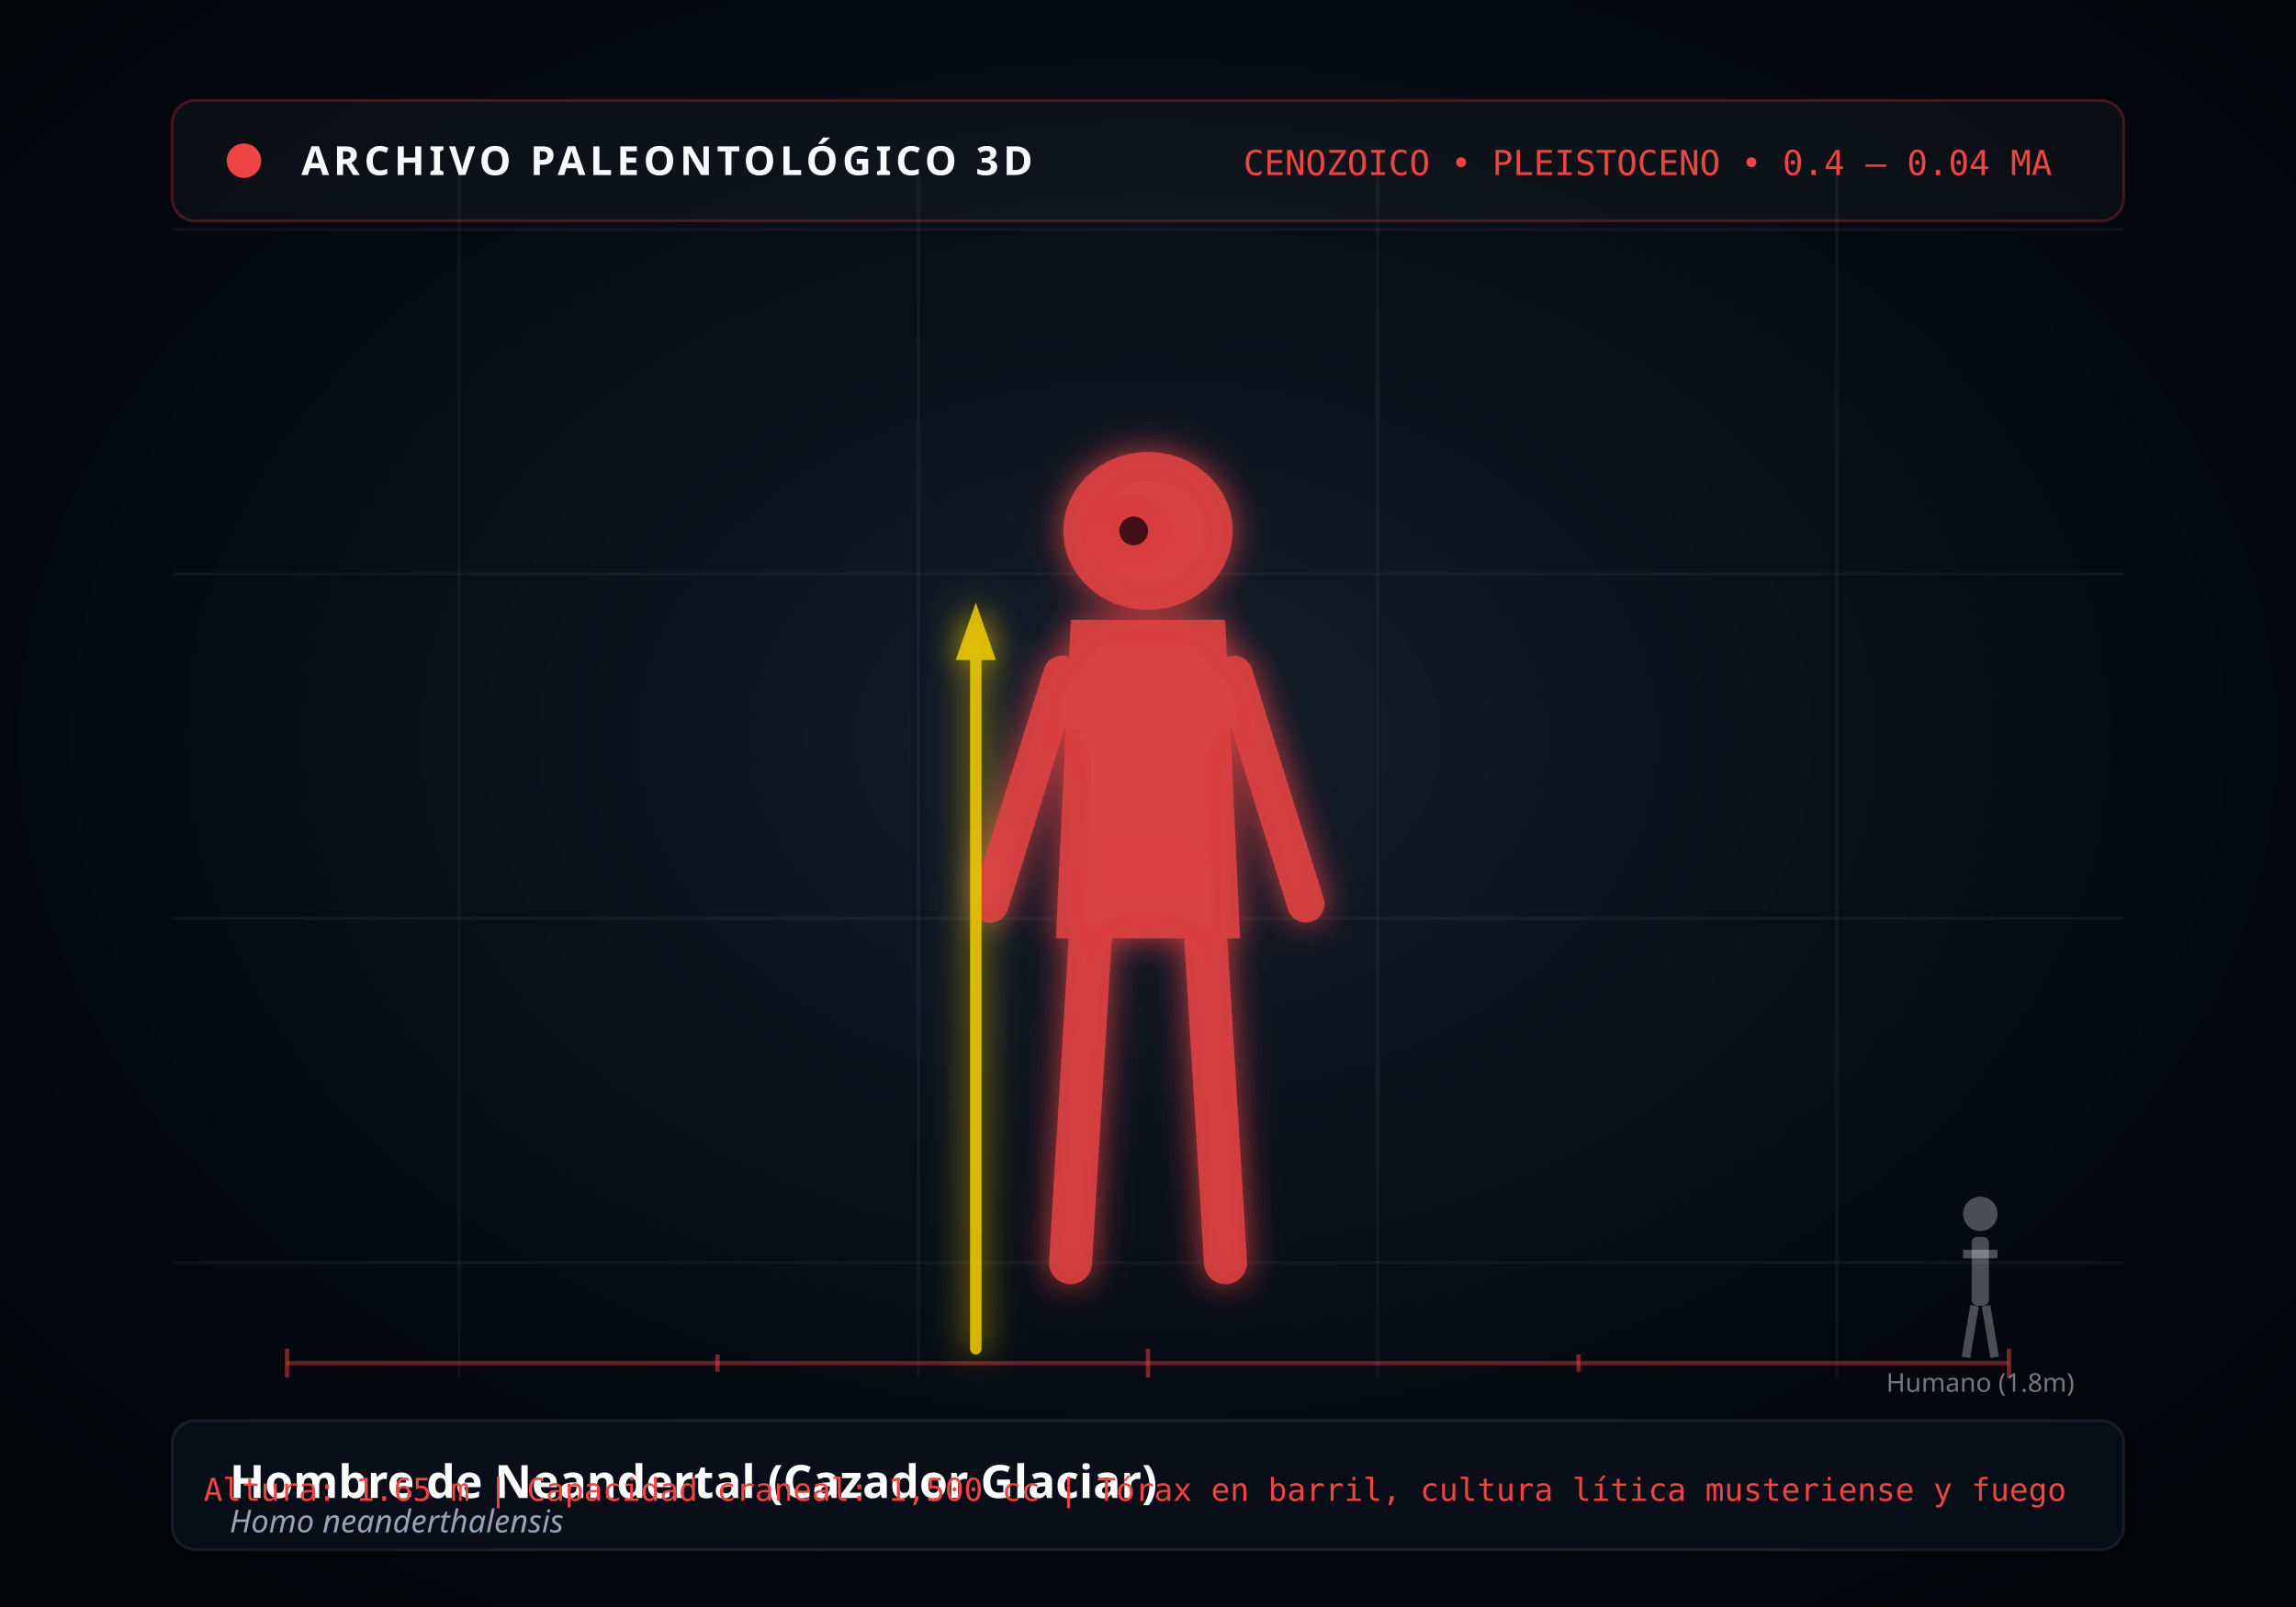
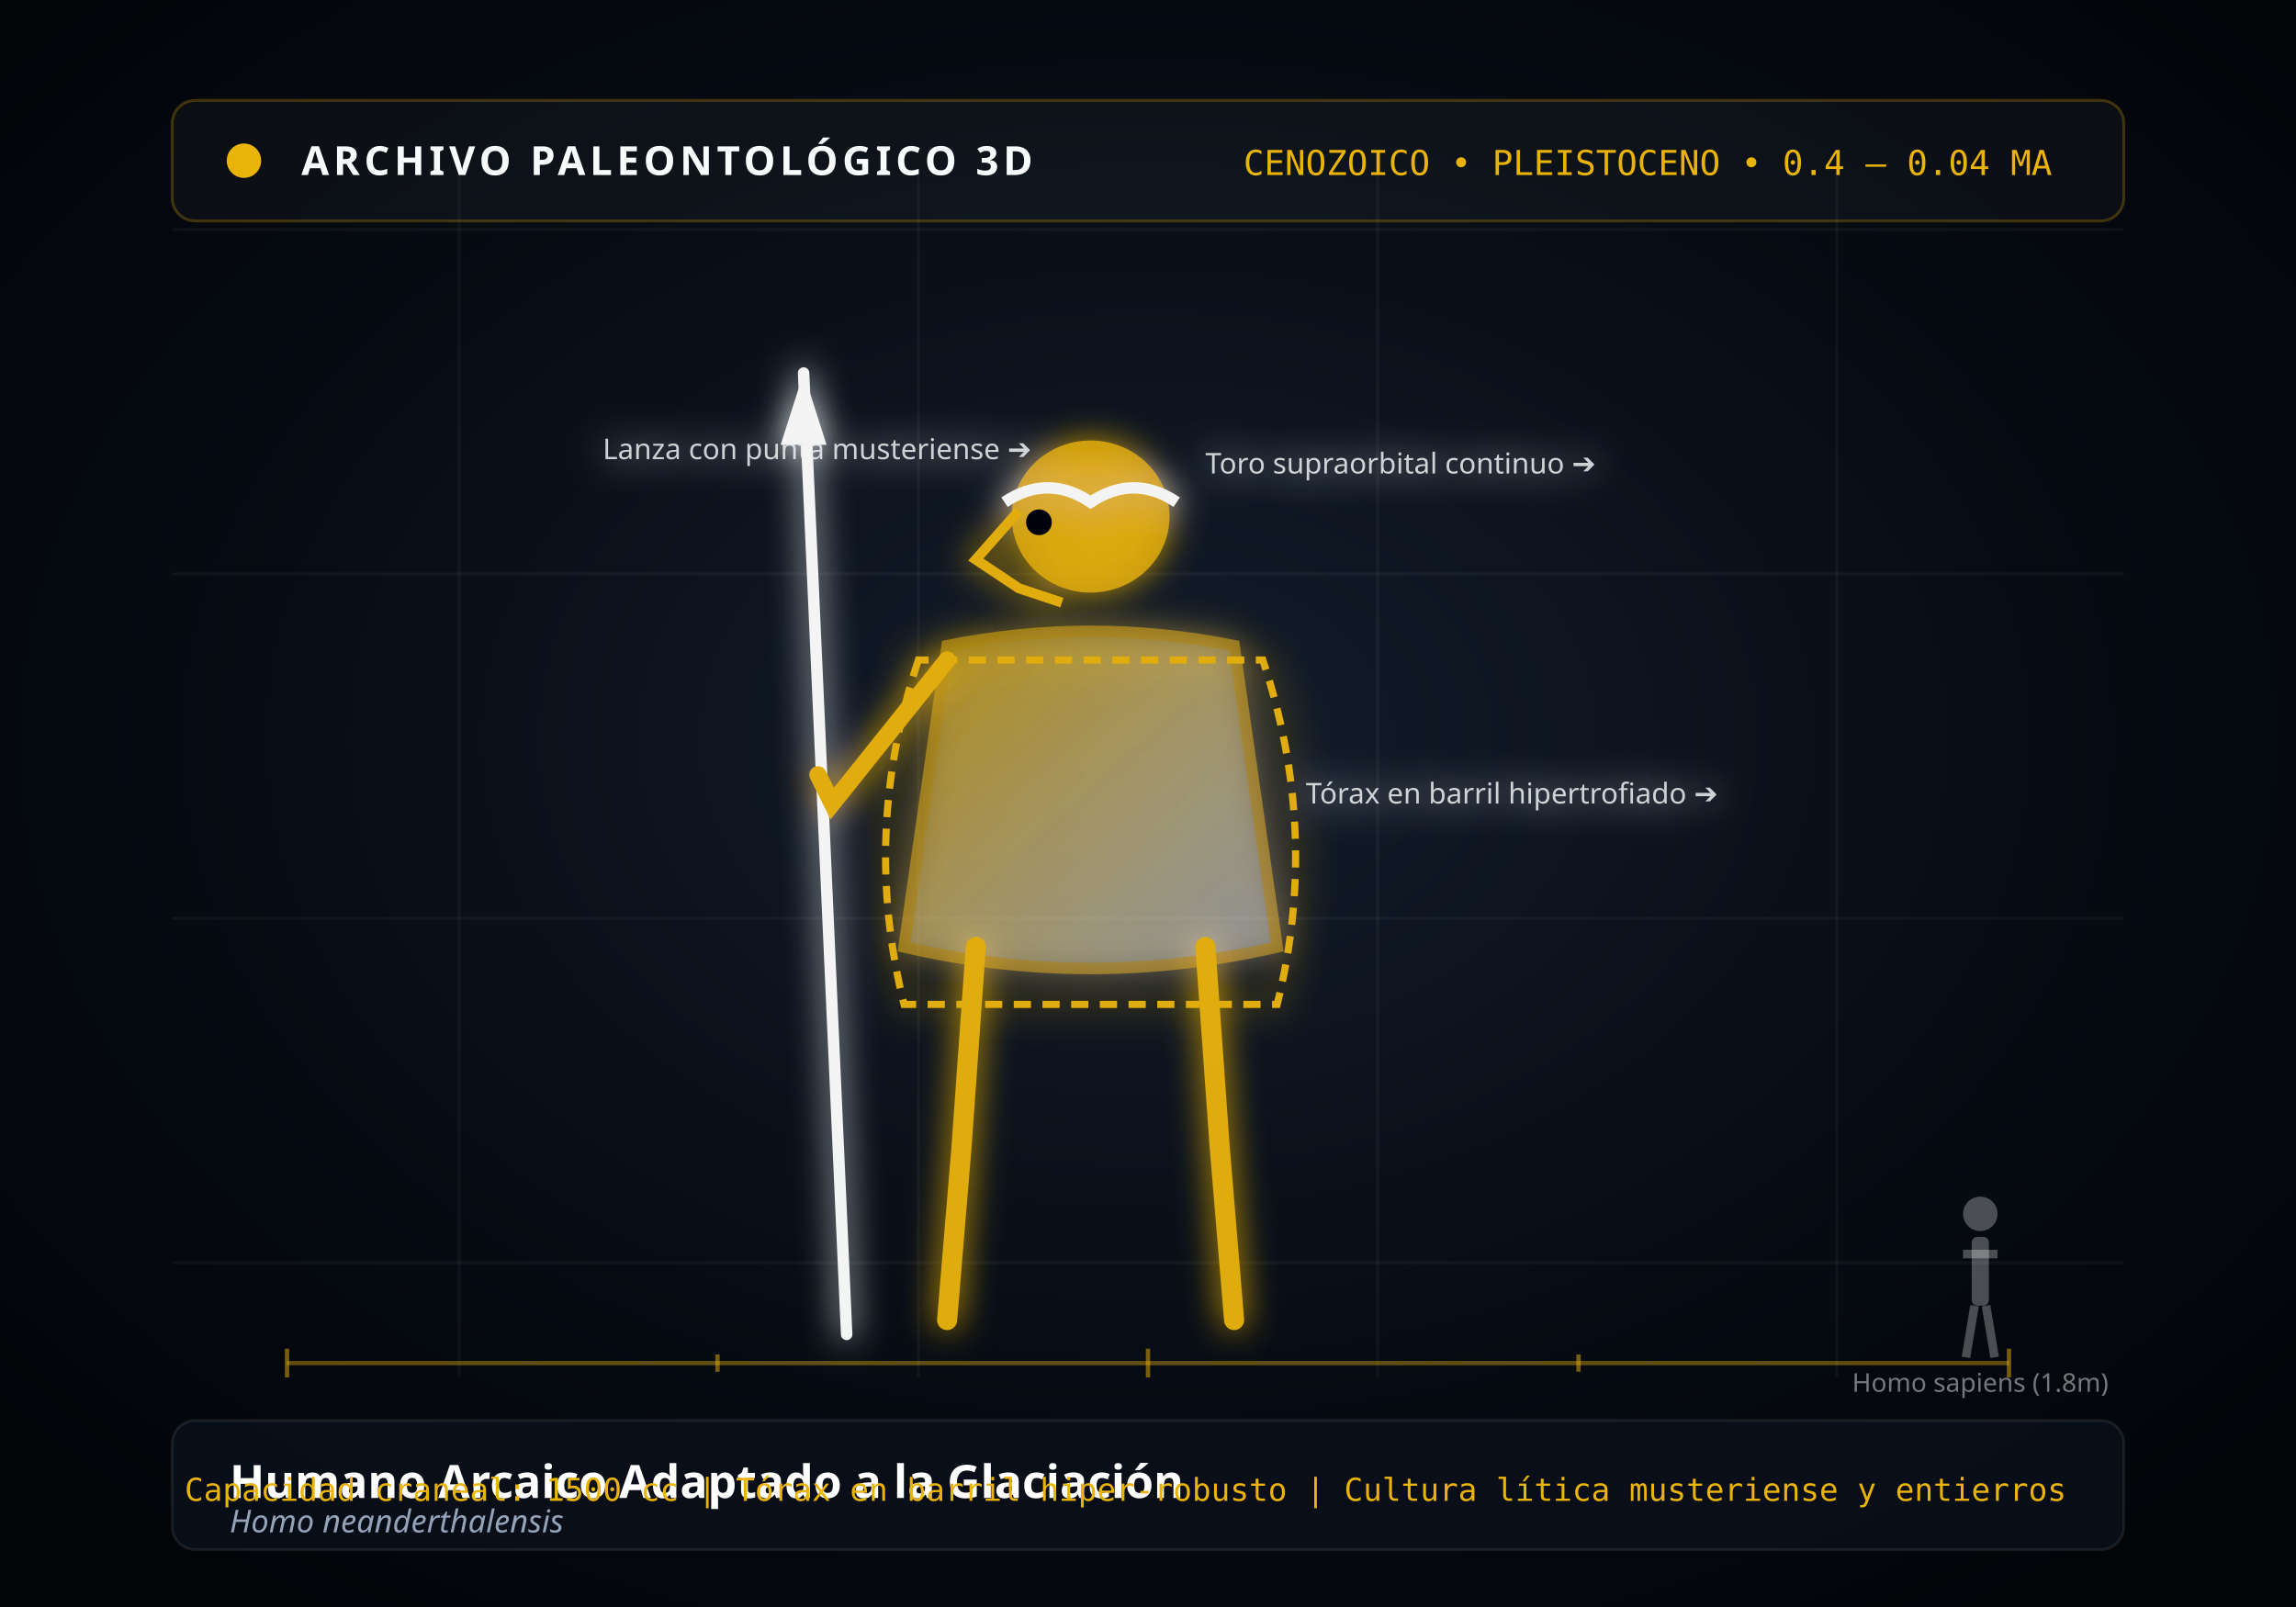
<svg xmlns="http://www.w3.org/2000/svg" viewBox="0 0 800 560" width="800" height="560">
  <defs>
    <radialGradient id="bgGrad_homo_neanderthalensis" cx="50%" cy="46%" r="65%">
      <stop offset="0%" stop-color="#141d2c" stop-opacity="1" />
      <stop offset="60%" stop-color="#070c14" stop-opacity="1" />
      <stop offset="100%" stop-color="#020408" stop-opacity="1" />
    </radialGradient>
    <linearGradient id="themeGrad_homo_neanderthalensis" x1="0%" y1="0%" x2="100%" y2="100%">
-       <stop offset="0%" stop-color="#ef4444" stop-opacity="0.95" />
+       <stop offset="0%" stop-color="#eab308" stop-opacity="0.95" />
      <stop offset="100%" stop-color="#ffffff" stop-opacity="0.6" />
    </linearGradient>
    <filter id="glow_homo_neanderthalensis" x="-20%" y="-20%" width="140%" height="140%">
      <feGaussianBlur stdDeviation="6" result="blur" />
      <feComposite in="SourceGraphic" in2="blur" operator="over" />
    </filter>
  </defs>
  <rect width="800" height="560" fill="url(#bgGrad_homo_neanderthalensis)" />
  <g stroke="rgba(255, 255, 255, 0.04)" stroke-width="1">
    <line x1="60" y1="80" x2="740" y2="80" />
    <line x1="60" y1="200" x2="740" y2="200" />
    <line x1="60" y1="320" x2="740" y2="320" />
    <line x1="60" y1="440" x2="740" y2="440" />
    <line x1="160" y1="60" x2="160" y2="480" />
    <line x1="320" y1="60" x2="320" y2="480" />
    <line x1="480" y1="60" x2="480" y2="480" />
    <line x1="640" y1="60" x2="640" y2="480" />
  </g>
-   <rect x="60" y="35" width="680" height="42" rx="8" fill="rgba(255, 255, 255, 0.03)" stroke="#ef4444" stroke-opacity="0.25" />
-   <circle cx="85" cy="56" r="6" fill="#ef4444" />
+   <rect x="60" y="35" width="680" height="42" rx="8" fill="rgba(255, 255, 255, 0.03)" stroke="#eab308" stroke-opacity="0.25" />
+   <circle cx="85" cy="56" r="6" fill="#eab308" />
  <text x="105" y="61" fill="#f8fafc" font-family="'Space Grotesk', 'Outfit', sans-serif" font-weight="700" font-size="14" letter-spacing="1.5">ARCHIVO PALEONTOLÓGICO 3D</text>
-   <text x="715" y="61" fill="#ef4444" font-family="'JetBrains Mono', monospace" font-size="12" text-anchor="end">CENOZOICO • PLEISTOCENO • 0.4 – 0.04 MA</text>
-   <g transform="translate(0, 10)" color="#ef4444" filter="url(#glow_homo_neanderthalensis)" opacity="0.92">
-     <g transform="translate(355, 140)" fill="currentColor" opacity="0.88">
-       <ellipse cx="45" cy="35" rx="28" ry="26" stroke="currentColor" stroke-width="3" />
-       <path d="M 20 68 L 70 68 L 75 175 L 15 175 Z" stroke="currentColor" stroke-width="4" />
-       <line x1="15" y1="85" x2="-10" y2="165" stroke="currentColor" stroke-width="13" stroke-linecap="round" />
-       <line x1="75" y1="85" x2="100" y2="165" stroke="currentColor" stroke-width="13" stroke-linecap="round" />
-       <line x1="25" y1="175" x2="18" y2="290" stroke="currentColor" stroke-width="15" stroke-linecap="round" />
-       <line x1="65" y1="175" x2="72" y2="290" stroke="currentColor" stroke-width="15" stroke-linecap="round" />
-       <line x1="-15" y1="70" x2="-15" y2="320" stroke="#ffd700" stroke-width="4" stroke-linecap="round" />
-       <polygon points="-15,60 -22,80 -8,80" fill="#ffd700" />
-       <circle cx="40" cy="35" r="5" fill="#020408" />
+   <text x="715" y="61" fill="#eab308" font-family="'JetBrains Mono', monospace" font-size="12" text-anchor="end">CENOZOICO • PLEISTOCENO • 0.4 – 0.04 MA</text>
+   <g transform="translate(0, 10)" color="#eab308" filter="url(#glow_homo_neanderthalensis)" opacity="0.95">
+     <ellipse cx="380" cy="170" rx="26" ry="25" fill="currentColor" opacity="0.85" stroke="currentColor" stroke-width="3" />
+     <path d="M 350 165 Q 365 155 380 165 Q 395 155 410 165" stroke="#ffffff" stroke-width="4" fill="none" />
+     <path d="M 355 168 L 340 185 L 355 195 L 370 200" stroke="currentColor" stroke-width="3.5" fill="none" />
+     <circle cx="362" cy="172" r="4.5" fill="#020408" />
+     <path d="M 330 215 Q 380 205 430 215 L 445 320 Q 380 335 315 320 Z" fill="url(#themeGrad_homo_neanderthalensis)" opacity="0.55" stroke="currentColor" stroke-width="4" />
+     <path d="M 340 320 L 335 390 L 330 450" stroke="currentColor" stroke-width="7" fill="none" stroke-linecap="round" />
+     <path d="M 420 320 L 425 390 L 430 450" stroke="currentColor" stroke-width="7" fill="none" stroke-linecap="round" />
+     <path d="M 320 220 Q 300 280 315 340 L 445 340 Q 460 280 440 220 Z" fill="none" stroke="currentColor" stroke-width="2.5" stroke-dasharray="6,4" />
+     <line x1="280" y1="120" x2="295" y2="455" stroke="#ffffff" stroke-width="4" stroke-linecap="round" />
+     <polygon points="280,120 272,145 288,145" fill="#ffffff" />
+     <path d="M 330 220 L 290 270 L 285 260" stroke="currentColor" stroke-width="6" fill="none" stroke-linecap="round" />
+     <g font-family="'Space Grotesk', sans-serif" font-size="10" fill="#f8fafc" opacity="0.85">
+       <text x="210" y="150">Lanza con punta musteriense ➔</text>
+       <text x="420" y="155">Toro supraorbital continuo ➔</text>
+       <text x="455" y="270">Tórax en barril hipertrofiado ➔</text>
    </g>
  </g>
-   <line x1="100" y1="475" x2="700" y2="475" stroke="#ef4444" stroke-opacity="0.4" stroke-width="1.5" />
-   <g stroke="#ef4444" stroke-opacity="0.5" stroke-width="1.5">
+   <line x1="100" y1="475" x2="700" y2="475" stroke="#eab308" stroke-opacity="0.4" stroke-width="1.5" />
+   <g stroke="#eab308" stroke-opacity="0.5" stroke-width="1.5">
    <line x1="100" y1="470" x2="100" y2="480" />
    <line x1="250" y1="472" x2="250" y2="478" />
    <line x1="400" y1="470" x2="400" y2="480" />
    <line x1="550" y1="472" x2="550" y2="478" />
    <line x1="700" y1="470" x2="700" y2="480" />
  </g>
  <g transform="translate(680, 415)" fill="rgba(255, 255, 255, 0.28)">
    <circle cx="10" cy="8" r="6" />
    <rect x="7" y="16" width="6" height="24" rx="2" />
    <line x1="4" y1="22" x2="16" y2="22" stroke="rgba(255, 255, 255, 0.28)" stroke-width="3" />
    <line x1="8" y1="40" x2="5" y2="58" stroke="rgba(255, 255, 255, 0.28)" stroke-width="3" />
    <line x1="12" y1="40" x2="15" y2="58" stroke="rgba(255, 255, 255, 0.28)" stroke-width="3" />
-     <text x="10" y="70" fill="rgba(255, 255, 255, 0.45)" font-family="sans-serif" font-size="9" text-anchor="middle">Humano (1.8m)</text>
+     <text x="10" y="70" fill="rgba(255, 255, 255, 0.45)" font-family="sans-serif" font-size="9" text-anchor="middle">Homo sapiens (1.8m)</text>
  </g>
  <rect x="60" y="495" width="680" height="45" rx="8" fill="rgba(10, 16, 26, 0.85)" stroke="rgba(255, 255, 255, 0.08)" />
-   <text x="80" y="522" fill="#ffffff" font-family="'Space Grotesk', sans-serif" font-size="16" font-weight="700">Hombre de Neandertal (Cazador Glaciar)</text>
+   <text x="80" y="522" fill="#ffffff" font-family="'Space Grotesk', sans-serif" font-size="16" font-weight="700">Humano Arcaico Adaptado a la Glaciación</text>
  <text x="80" y="534" fill="#94a3b8" font-family="'Outfit', sans-serif" font-style="italic" font-size="11">Homo neanderthalensis</text>
-   <text x="720" y="523" fill="#ef4444" font-family="'JetBrains Mono', monospace" font-size="11" text-anchor="end">Altura: 1.65 m | Capacidad craneal: 1,500 cc | Tórax en barril, cultura lítica musteriense y fuego</text>
+   <text x="720" y="523" fill="#eab308" font-family="'JetBrains Mono', monospace" font-size="11" text-anchor="end">Capacidad craneal: 1500 cc | Tórax en barril hiper-robusto | Cultura lítica musteriense y entierros</text>
</svg>
